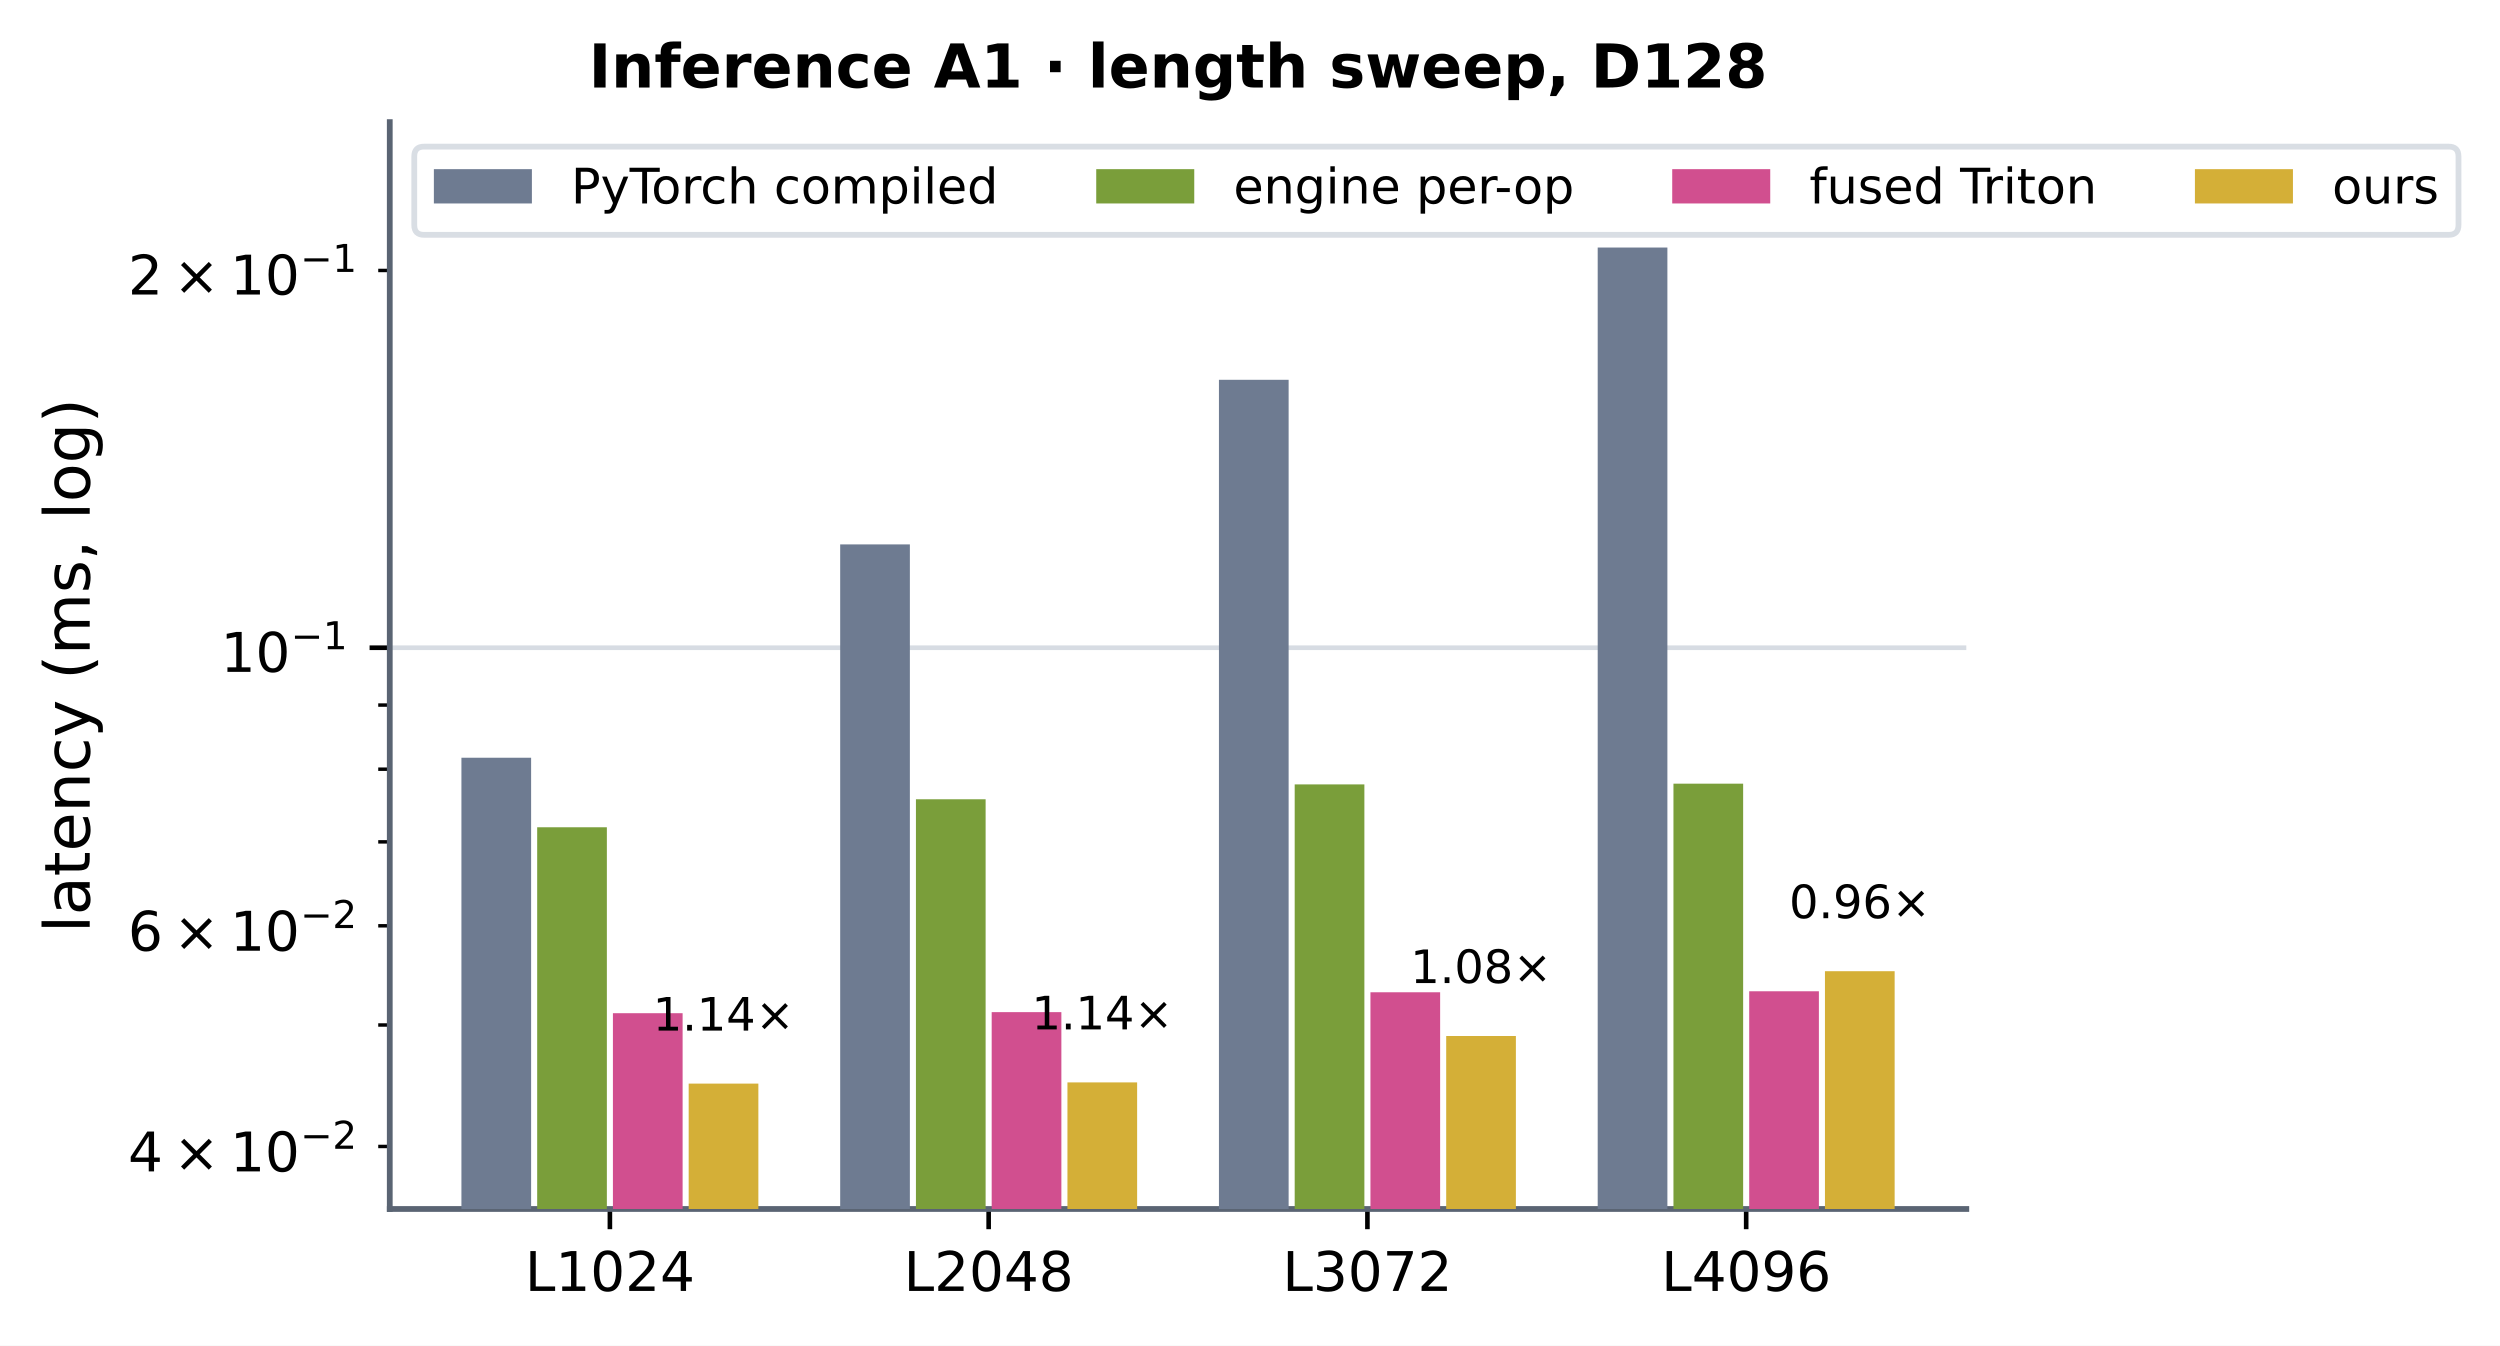
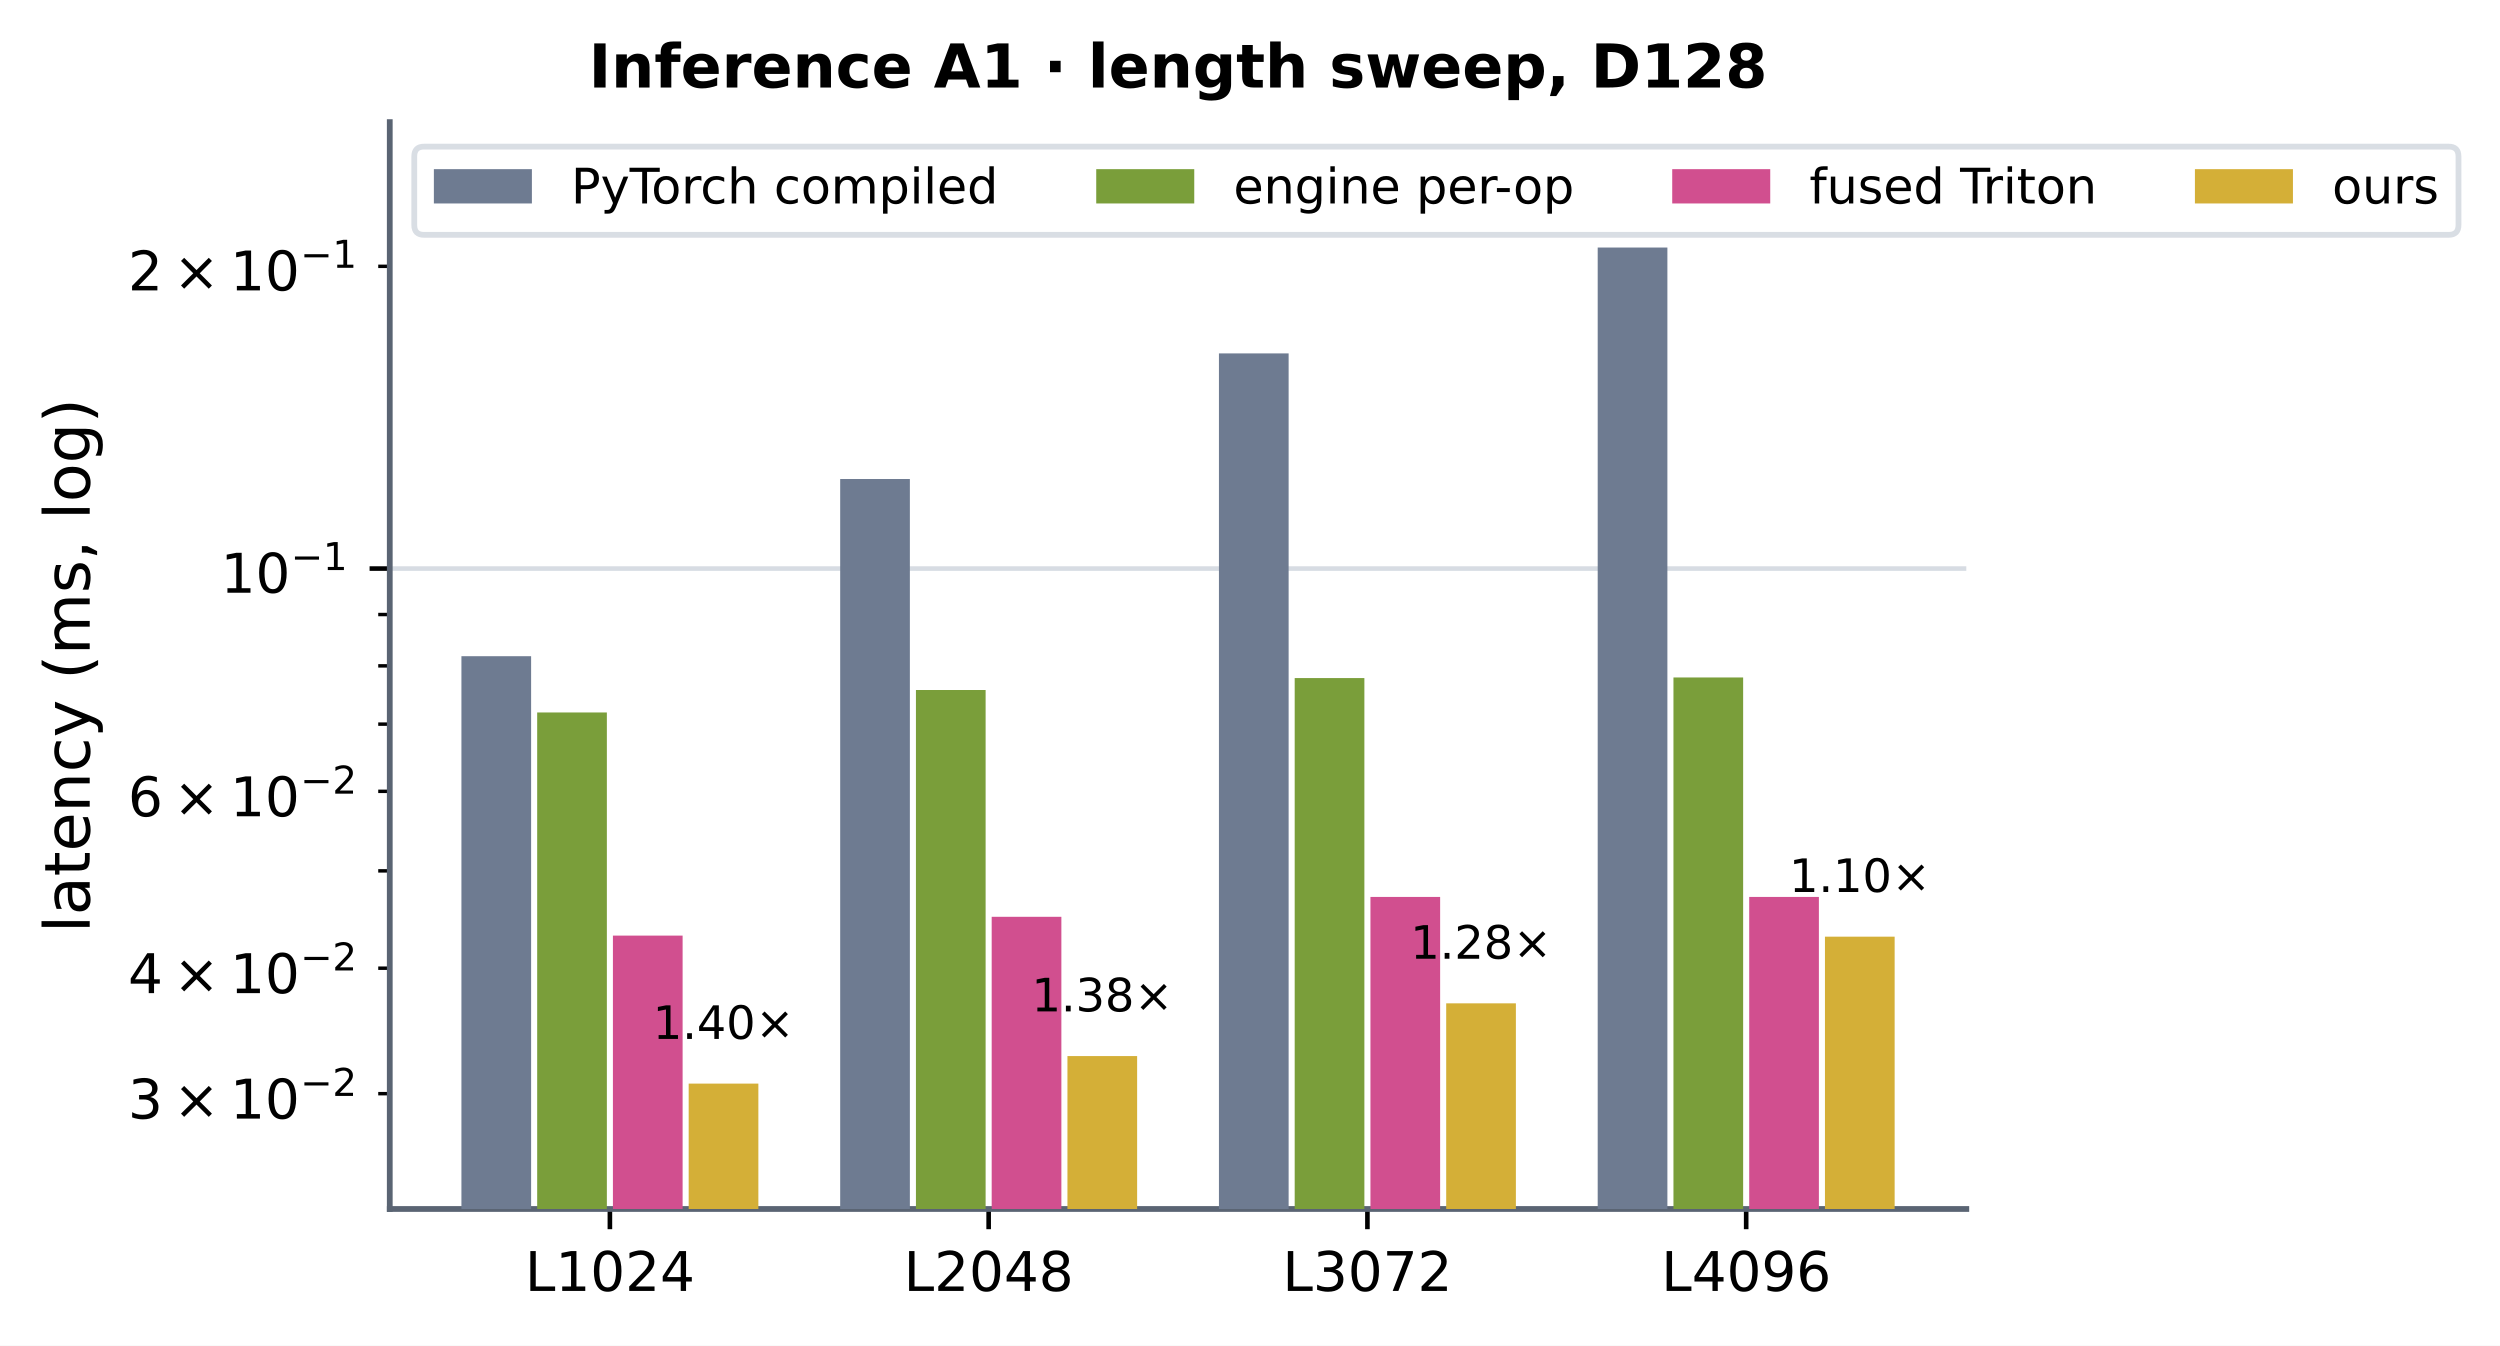
<svg xmlns="http://www.w3.org/2000/svg" xmlns:xlink="http://www.w3.org/1999/xlink" width="433.574pt" height="233.374pt" viewBox="0 0 433.574 233.374" version="1.1">
  <defs>
    <style type="text/css">*{stroke-linejoin: round; stroke-linecap: butt}</style>
  </defs>
  <g id="figure_1">
    <g id="patch_1">
      <path d="M 0 233.374  L 433.574 233.374  L 433.574 0  L 0 0  z " style="fill: #ffffff" />
    </g>
    <g id="axes_1">
      <g id="patch_2">
        <path d="M 67.596 209.674  L 341.016 209.674  L 341.016 21.178  L 67.596 21.178  z " style="fill: #ffffff" />
      </g>
      <g id="matplotlib.axis_1">
        <g id="xtick_1">
          <g id="line2d_1">
            <defs>
-               <path id="m30a654861c" d="M 0 0  L 0 3.5  " style="stroke: #000000; stroke-width: 0.8" />
+               <path id="md473b1dd63" d="M 0 0  L 0 3.5  " style="stroke: #000000; stroke-width: 0.8" />
            </defs>
            <g>
-               <use xlink:href="#m30a654861c" x="105.774" y="209.674" style="stroke: #000000; stroke-width: 0.8" />
+               <use xlink:href="#md473b1dd63" x="105.774" y="209.674" style="stroke: #000000; stroke-width: 0.8" />
            </g>
          </g>
          <g id="text_1">
            <text style="font-size: 9.5px; font-family: 'DejaVu Sans', 'Arial', 'Helvetica', sans-serif; text-anchor: middle" x="105.774" y="223.892" transform="rotate(-0 105.7738 223.8921)">L1024</text>
          </g>
        </g>
        <g id="xtick_2">
          <g id="line2d_2">
            <g>
-               <use xlink:href="#m30a654861c" x="171.462" y="209.674" style="stroke: #000000; stroke-width: 0.8" />
+               <use xlink:href="#md473b1dd63" x="171.462" y="209.674" style="stroke: #000000; stroke-width: 0.8" />
            </g>
          </g>
          <g id="text_2">
            <text style="font-size: 9.5px; font-family: 'DejaVu Sans', 'Arial', 'Helvetica', sans-serif; text-anchor: middle" x="171.462" y="223.892" transform="rotate(-0 171.4618 223.8921)">L2048</text>
          </g>
        </g>
        <g id="xtick_3">
          <g id="line2d_3">
            <g>
-               <use xlink:href="#m30a654861c" x="237.15" y="209.674" style="stroke: #000000; stroke-width: 0.8" />
+               <use xlink:href="#md473b1dd63" x="237.15" y="209.674" style="stroke: #000000; stroke-width: 0.8" />
            </g>
          </g>
          <g id="text_3">
            <text style="font-size: 9.5px; font-family: 'DejaVu Sans', 'Arial', 'Helvetica', sans-serif; text-anchor: middle" x="237.15" y="223.892" transform="rotate(-0 237.1499 223.8921)">L3072</text>
          </g>
        </g>
        <g id="xtick_4">
          <g id="line2d_4">
            <g>
-               <use xlink:href="#m30a654861c" x="302.838" y="209.674" style="stroke: #000000; stroke-width: 0.8" />
+               <use xlink:href="#md473b1dd63" x="302.838" y="209.674" style="stroke: #000000; stroke-width: 0.8" />
            </g>
          </g>
          <g id="text_4">
            <text style="font-size: 9.5px; font-family: 'DejaVu Sans', 'Arial', 'Helvetica', sans-serif; text-anchor: middle" x="302.838" y="223.892" transform="rotate(-0 302.838 223.8921)">L4096</text>
          </g>
        </g>
      </g>
      <g id="matplotlib.axis_2">
        <g id="ytick_1">
          <g id="line2d_5">
-             <path d="M 67.596 112.336  L 341.016 112.336  " clip-path="url(#pdc34946170)" style="fill: none; stroke: #d7dce3; stroke-width: 0.8; stroke-linecap: square" />
+             <path d="M 67.596 98.609  L 341.016 98.609  " clip-path="url(#p143e3b58af)" style="fill: none; stroke: #d7dce3; stroke-width: 0.8; stroke-linecap: square" />
          </g>
          <g id="line2d_6">
            <defs>
-               <path id="m46f9f7d653" d="M 0 0  L -3.5 0  " style="stroke: #000000; stroke-width: 0.8" />
+               <path id="mf882f618ed" d="M 0 0  L -3.5 0  " style="stroke: #000000; stroke-width: 0.8" />
            </defs>
            <g>
-               <use xlink:href="#m46f9f7d653" x="67.596" y="112.336" style="stroke: #000000; stroke-width: 0.8" />
+               <use xlink:href="#mf882f618ed" x="67.596" y="98.609" style="stroke: #000000; stroke-width: 0.8" />
            </g>
          </g>
          <g id="text_5">
-             <g transform="translate(38.27086 116.753)">
+             <g transform="translate(38.27086 103.0268)">
              <text>
                <tspan x="0" y="-0.231" style="font-size: 9.5px; font-family: 'DejaVu Sans'">1</tspan>
                <tspan x="6.044" y="-0.231" style="font-size: 9.5px; font-family: 'DejaVu Sans'">0</tspan>
                <tspan x="12.179" y="-4.155" style="font-size: 6.65px; font-family: 'DejaVu Sans'">−</tspan>
                <tspan x="17.751" y="-4.155" style="font-size: 6.65px; font-family: 'DejaVu Sans'">1</tspan>
              </text>
            </g>
          </g>
        </g>
        <g id="ytick_2">
          <g id="line2d_7">
            <defs>
-               <path id="m0056d17bb5" d="M 0 0  L -2 0  " style="stroke: #000000; stroke-width: 0.6" />
+               <path id="m1b6db59a4b" d="M 0 0  L -2 0  " style="stroke: #000000; stroke-width: 0.6" />
            </defs>
            <g>
-               <use xlink:href="#m0056d17bb5" x="67.596" y="198.834" style="stroke: #000000; stroke-width: 0.6" />
+               <use xlink:href="#m1b6db59a4b" x="67.596" y="189.669" style="stroke: #000000; stroke-width: 0.6" />
            </g>
          </g>
          <g id="text_6">
-             <g transform="translate(22.20086 203.2986)">
+             <g transform="translate(22.20086 194.1343)">
+               <text>
+                 <tspan x="0" y="-0.144" style="font-size: 9.5px; font-family: 'DejaVu Sans'">3</tspan>
+                 <tspan x="7.895" y="-0.144" style="font-size: 9.5px; font-family: 'DejaVu Sans'">×</tspan>
+                 <tspan x="17.706" y="-0.144" style="font-size: 9.5px; font-family: 'DejaVu Sans'">1</tspan>
+                 <tspan x="23.75" y="-0.144" style="font-size: 9.5px; font-family: 'DejaVu Sans'">0</tspan>
+                 <tspan x="29.885" y="-4.067" style="font-size: 6.65px; font-family: 'DejaVu Sans'">−</tspan>
+                 <tspan x="35.457" y="-4.067" style="font-size: 6.65px; font-family: 'DejaVu Sans'">2</tspan>
+               </text>
+             </g>
+           </g>
+         </g>
+         <g id="ytick_3">
+           <g id="line2d_8">
+             <g>
+               <use xlink:href="#m1b6db59a4b" x="67.596" y="167.911" style="stroke: #000000; stroke-width: 0.6" />
+             </g>
+           </g>
+           <g id="text_7">
+             <g transform="translate(22.20086 172.3761)">
              <text>
                <tspan x="0" y="-0.144" style="font-size: 9.5px; font-family: 'DejaVu Sans'">4</tspan>
                <tspan x="7.895" y="-0.144" style="font-size: 9.5px; font-family: 'DejaVu Sans'">×</tspan>
                <tspan x="17.706" y="-0.144" style="font-size: 9.5px; font-family: 'DejaVu Sans'">1</tspan>
                <tspan x="23.75" y="-0.144" style="font-size: 9.5px; font-family: 'DejaVu Sans'">0</tspan>
                <tspan x="29.885" y="-4.067" style="font-size: 6.65px; font-family: 'DejaVu Sans'">−</tspan>
                <tspan x="35.457" y="-4.067" style="font-size: 6.65px; font-family: 'DejaVu Sans'">2</tspan>
              </text>
            </g>
          </g>
        </g>
-         <g id="ytick_3">
-           <g id="line2d_8">
-             <g>
-               <use xlink:href="#m0056d17bb5" x="67.596" y="177.769" style="stroke: #000000; stroke-width: 0.6" />
-             </g>
-           </g>
-         </g>
        <g id="ytick_4">
          <g id="line2d_9">
            <g>
-               <use xlink:href="#m0056d17bb5" x="67.596" y="160.558" style="stroke: #000000; stroke-width: 0.6" />
-             </g>
-           </g>
-           <g id="text_7">
-             <g transform="translate(22.20086 165.0226)">
+               <use xlink:href="#m1b6db59a4b" x="67.596" y="151.034" style="stroke: #000000; stroke-width: 0.6" />
+             </g>
+           </g>
+         </g>
+         <g id="ytick_5">
+           <g id="line2d_10">
+             <g>
+               <use xlink:href="#m1b6db59a4b" x="67.596" y="137.245" style="stroke: #000000; stroke-width: 0.6" />
+             </g>
+           </g>
+           <g id="text_8">
+             <g transform="translate(22.20086 141.7096)">
              <text>
                <tspan x="0" y="-0.144" style="font-size: 9.5px; font-family: 'DejaVu Sans'">6</tspan>
                <tspan x="7.895" y="-0.144" style="font-size: 9.5px; font-family: 'DejaVu Sans'">×</tspan>
                <tspan x="17.706" y="-0.144" style="font-size: 9.5px; font-family: 'DejaVu Sans'">1</tspan>
                <tspan x="23.75" y="-0.144" style="font-size: 9.5px; font-family: 'DejaVu Sans'">0</tspan>
                <tspan x="29.885" y="-4.067" style="font-size: 6.65px; font-family: 'DejaVu Sans'">−</tspan>
                <tspan x="35.457" y="-4.067" style="font-size: 6.65px; font-family: 'DejaVu Sans'">2</tspan>
              </text>
            </g>
          </g>
        </g>
-         <g id="ytick_5">
-           <g id="line2d_10">
-             <g>
-               <use xlink:href="#m0056d17bb5" x="67.596" y="146.006" style="stroke: #000000; stroke-width: 0.6" />
-             </g>
-           </g>
-         </g>
        <g id="ytick_6">
          <g id="line2d_11">
            <g>
-               <use xlink:href="#m0056d17bb5" x="67.596" y="133.4" style="stroke: #000000; stroke-width: 0.6" />
+               <use xlink:href="#m1b6db59a4b" x="67.596" y="125.586" style="stroke: #000000; stroke-width: 0.6" />
            </g>
          </g>
        </g>
        <g id="ytick_7">
          <g id="line2d_12">
            <g>
-               <use xlink:href="#m0056d17bb5" x="67.596" y="122.282" style="stroke: #000000; stroke-width: 0.6" />
+               <use xlink:href="#m1b6db59a4b" x="67.596" y="115.486" style="stroke: #000000; stroke-width: 0.6" />
            </g>
          </g>
        </g>
        <g id="ytick_8">
          <g id="line2d_13">
            <g>
-               <use xlink:href="#m0056d17bb5" x="67.596" y="46.902" style="stroke: #000000; stroke-width: 0.6" />
-             </g>
-           </g>
-           <g id="text_8">
-             <g transform="translate(22.20086 51.31976)">
+               <use xlink:href="#m1b6db59a4b" x="67.596" y="106.578" style="stroke: #000000; stroke-width: 0.6" />
+             </g>
+           </g>
+         </g>
+         <g id="ytick_9">
+           <g id="line2d_14">
+             <g>
+               <use xlink:href="#m1b6db59a4b" x="67.596" y="46.185" style="stroke: #000000; stroke-width: 0.6" />
+             </g>
+           </g>
+           <g id="text_9">
+             <g transform="translate(22.20086 50.60211)">
              <text>
                <tspan x="0" y="-0.231" style="font-size: 9.5px; font-family: 'DejaVu Sans'">2</tspan>
                <tspan x="7.895" y="-0.231" style="font-size: 9.5px; font-family: 'DejaVu Sans'">×</tspan>
                <tspan x="17.706" y="-0.231" style="font-size: 9.5px; font-family: 'DejaVu Sans'">1</tspan>
                <tspan x="23.75" y="-0.231" style="font-size: 9.5px; font-family: 'DejaVu Sans'">0</tspan>
                <tspan x="29.885" y="-4.155" style="font-size: 6.65px; font-family: 'DejaVu Sans'">−</tspan>
                <tspan x="35.457" y="-4.155" style="font-size: 6.65px; font-family: 'DejaVu Sans'">1</tspan>
              </text>
            </g>
          </g>
        </g>
-         <g id="text_9">
+         <g id="text_10">
          <text style="font-size: 11px; font-family: 'DejaVu Sans', 'Arial', 'Helvetica', sans-serif; text-anchor: middle" x="15.558" y="115.426" transform="rotate(-90 15.55828 115.4264)">latency (ms, log)</text>
        </g>
      </g>
      <g id="patch_3">
        <path d="M 67.596 209.674  L 67.596 21.178  " style="fill: none; stroke: #5a6473; stroke-linejoin: miter; stroke-linecap: square" />
      </g>
      <g id="patch_4">
        <path d="M 67.596 209.674  L 341.016 209.674  " style="fill: none; stroke: #5a6473; stroke-linejoin: miter; stroke-linecap: square" />
      </g>
      <g id="patch_5">
-         <path d="M 80.024 217259.514  L 92.111 217259.514  L 92.111 131.415  L 80.024 131.415  z " clip-path="url(#pdc34946170)" style="fill: #6e7b91" />
+         <path d="M 80.024 174075.666  L 92.111 174075.666  L 92.111 113.803  L 80.024 113.803  z " clip-path="url(#p143e3b58af)" style="fill: #6e7b91" />
      </g>
      <g id="patch_6">
-         <path d="M 145.712 217259.514  L 157.799 217259.514  L 157.799 94.419  L 145.712 94.419  z " clip-path="url(#pdc34946170)" style="fill: #6e7b91" />
+         <path d="M 145.712 174075.666  L 157.799 174075.666  L 157.799 83.075  L 145.712 83.075  z " clip-path="url(#p143e3b58af)" style="fill: #6e7b91" />
      </g>
      <g id="patch_7">
-         <path d="M 211.4 217259.514  L 223.487 217259.514  L 223.487 65.867  L 211.4 65.867  z " clip-path="url(#pdc34946170)" style="fill: #6e7b91" />
+         <path d="M 211.4 174075.666  L 223.487 174075.666  L 223.487 61.286  L 211.4 61.286  z " clip-path="url(#p143e3b58af)" style="fill: #6e7b91" />
      </g>
      <g id="patch_8">
-         <path d="M 277.088 217259.514  L 289.175 217259.514  L 289.175 42.928  L 277.088 42.928  z " clip-path="url(#pdc34946170)" style="fill: #6e7b91" />
+         <path d="M 277.088 174075.666  L 289.175 174075.666  L 289.175 42.928  L 277.088 42.928  z " clip-path="url(#p143e3b58af)" style="fill: #6e7b91" />
      </g>
      <g id="patch_9">
-         <path d="M 93.162 217259.514  L 105.248 217259.514  L 105.248 143.478  L 93.162 143.478  z " clip-path="url(#pdc34946170)" style="fill: #7a9e3a" />
+         <path d="M 93.162 174075.666  L 105.248 174075.666  L 105.248 123.56  L 93.162 123.56  z " clip-path="url(#p143e3b58af)" style="fill: #7a9e3a" />
      </g>
      <g id="patch_10">
-         <path d="M 158.85 217259.514  L 170.936 217259.514  L 170.936 138.616  L 158.85 138.616  z " clip-path="url(#pdc34946170)" style="fill: #7a9e3a" />
+         <path d="M 158.85 174075.666  L 170.936 174075.666  L 170.936 119.665  L 158.85 119.665  z " clip-path="url(#p143e3b58af)" style="fill: #7a9e3a" />
      </g>
      <g id="patch_11">
-         <path d="M 224.538 217259.514  L 236.624 217259.514  L 236.624 136.033  L 224.538 136.033  z " clip-path="url(#pdc34946170)" style="fill: #7a9e3a" />
+         <path d="M 224.538 174075.666  L 236.624 174075.666  L 236.624 117.595  L 224.538 117.595  z " clip-path="url(#p143e3b58af)" style="fill: #7a9e3a" />
      </g>
      <g id="patch_12">
-         <path d="M 290.226 217259.514  L 302.312 217259.514  L 302.312 135.911  L 290.226 135.911  z " clip-path="url(#pdc34946170)" style="fill: #7a9e3a" />
+         <path d="M 290.226 174075.666  L 302.312 174075.666  L 302.312 117.498  L 290.226 117.498  z " clip-path="url(#p143e3b58af)" style="fill: #7a9e3a" />
      </g>
      <g id="patch_13">
-         <path d="M 106.299 217259.514  L 118.386 217259.514  L 118.386 175.714  L 106.299 175.714  z " clip-path="url(#pdc34946170)" style="fill: #d14f8f" />
+         <path d="M 106.299 174075.666  L 118.386 174075.666  L 118.386 162.266  L 106.299 162.266  z " clip-path="url(#p143e3b58af)" style="fill: #d14f8f" />
      </g>
      <g id="patch_14">
-         <path d="M 171.987 217259.514  L 184.074 217259.514  L 184.074 175.53  L 171.987 175.53  z " clip-path="url(#pdc34946170)" style="fill: #d14f8f" />
+         <path d="M 171.987 174075.666  L 184.074 174075.666  L 184.074 159.003  L 171.987 159.003  z " clip-path="url(#p143e3b58af)" style="fill: #d14f8f" />
      </g>
      <g id="patch_15">
-         <path d="M 237.675 217259.514  L 249.762 217259.514  L 249.762 172.09  L 237.675 172.09  z " clip-path="url(#pdc34946170)" style="fill: #d14f8f" />
+         <path d="M 237.675 174075.666  L 249.762 174075.666  L 249.762 155.553  L 237.675 155.553  z " clip-path="url(#p143e3b58af)" style="fill: #d14f8f" />
      </g>
      <g id="patch_16">
-         <path d="M 303.363 217259.514  L 315.45 217259.514  L 315.45 171.913  L 303.363 171.913  z " clip-path="url(#pdc34946170)" style="fill: #d14f8f" />
+         <path d="M 303.363 174075.666  L 315.45 174075.666  L 315.45 155.553  L 303.363 155.553  z " clip-path="url(#p143e3b58af)" style="fill: #d14f8f" />
      </g>
      <g id="patch_17">
-         <path d="M 119.437 217259.514  L 131.523 217259.514  L 131.523 187.925  L 119.437 187.925  z " clip-path="url(#pdc34946170)" style="fill: #d4af37" />
+         <path d="M 119.437 174075.666  L 131.523 174075.666  L 131.523 187.925  L 119.437 187.925  z " clip-path="url(#p143e3b58af)" style="fill: #d4af37" />
      </g>
      <g id="patch_18">
-         <path d="M 185.125 217259.514  L 197.212 217259.514  L 197.212 187.715  L 185.125 187.715  z " clip-path="url(#pdc34946170)" style="fill: #d4af37" />
+         <path d="M 185.125 174075.666  L 197.212 174075.666  L 197.212 183.151  L 185.125 183.151  z " clip-path="url(#p143e3b58af)" style="fill: #d4af37" />
      </g>
      <g id="patch_19">
-         <path d="M 250.813 217259.514  L 262.9 217259.514  L 262.9 179.676  L 250.813 179.676  z " clip-path="url(#pdc34946170)" style="fill: #d4af37" />
+         <path d="M 250.813 174075.666  L 262.9 174075.666  L 262.9 174.012  L 250.813 174.012  z " clip-path="url(#p143e3b58af)" style="fill: #d4af37" />
      </g>
      <g id="patch_20">
-         <path d="M 316.501 217259.514  L 328.588 217259.514  L 328.588 168.429  L 316.501 168.429  z " clip-path="url(#pdc34946170)" style="fill: #d4af37" />
-       </g>
-       <g id="text_10">
+         <path d="M 316.501 174075.666  L 328.588 174075.666  L 328.588 162.441  L 316.501 162.441  z " clip-path="url(#p143e3b58af)" style="fill: #d4af37" />
+       </g>
+       <g id="text_11">
        <text style="font-weight: 700; font-size: 10.5px; font-family: 'DejaVu Sans', 'Arial', 'Helvetica', sans-serif; text-anchor: middle" x="204.306" y="15.178" transform="rotate(-0 204.3059 15.17836)">Inference A1 · length sweep, D128</text>
      </g>
-       <g id="text_11">
-         <text style="font-size: 8px; font-family: 'DejaVu Sans', 'Arial', 'Helvetica', sans-serif; text-anchor: middle" x="125.48" y="178.738" transform="rotate(-0 125.4802 178.7378)">1.14×</text>
-       </g>
      <g id="text_12">
-         <text style="font-size: 8px; font-family: 'DejaVu Sans', 'Arial', 'Helvetica', sans-serif; text-anchor: middle" x="191.168" y="178.528" transform="rotate(-0 191.1682 178.5278)">1.14×</text>
+         <text style="font-size: 8px; font-family: 'DejaVu Sans', 'Arial', 'Helvetica', sans-serif; text-anchor: middle" x="125.48" y="180.182" transform="rotate(-0 125.4802 180.1822)">1.40×</text>
      </g>
      <g id="text_13">
-         <text style="font-size: 8px; font-family: 'DejaVu Sans', 'Arial', 'Helvetica', sans-serif; text-anchor: middle" x="256.856" y="170.489" transform="rotate(-0 256.8563 170.4889)">1.08×</text>
+         <text style="font-size: 8px; font-family: 'DejaVu Sans', 'Arial', 'Helvetica', sans-serif; text-anchor: middle" x="191.168" y="175.409" transform="rotate(-0 191.1682 175.4088)">1.38×</text>
      </g>
      <g id="text_14">
-         <text style="font-size: 8px; font-family: 'DejaVu Sans', 'Arial', 'Helvetica', sans-serif; text-anchor: middle" x="322.544" y="159.242" transform="rotate(-0 322.5444 159.2418)">0.96×</text>
+         <text style="font-size: 8px; font-family: 'DejaVu Sans', 'Arial', 'Helvetica', sans-serif; text-anchor: middle" x="256.856" y="166.27" transform="rotate(-0 256.8563 166.2696)">1.28×</text>
+       </g>
+       <g id="text_15">
+         <text style="font-size: 8px; font-family: 'DejaVu Sans', 'Arial', 'Helvetica', sans-serif; text-anchor: middle" x="322.544" y="154.699" transform="rotate(-0 322.5444 154.6986)">1.10×</text>
      </g>
      <g id="legend_1">
        <g id="patch_21">
          <path d="M 73.546 40.729  L 424.674 40.729  Q 426.374 40.729 426.374 39.029  L 426.374 27.128  Q 426.374 25.428 424.674 25.428  L 73.546 25.428  Q 71.846 25.428 71.846 27.128  L 71.846 39.029  Q 71.846 40.729 73.546 40.729  z " style="fill: #ffffff; opacity: 0.95; stroke: #d7dce3; stroke-linejoin: miter" />
        </g>
        <g id="patch_22">
          <path d="M 75.246 35.287  L 92.246 35.287  L 92.246 29.337  L 75.246 29.337  z " style="fill: #6e7b91" />
        </g>
-         <g id="text_15">
+         <g id="text_16">
          <text style="font-size: 8.5px; font-family: 'DejaVu Sans', 'Arial', 'Helvetica', sans-serif; text-anchor: start" x="99.046" y="35.287" transform="rotate(-0 99.04586 35.28703)">PyTorch compiled</text>
        </g>
        <g id="patch_23">
          <path d="M 190.119 35.287  L 207.119 35.287  L 207.119 29.337  L 190.119 29.337  z " style="fill: #7a9e3a" />
        </g>
-         <g id="text_16">
+         <g id="text_17">
          <text style="font-size: 8.5px; font-family: 'DejaVu Sans', 'Arial', 'Helvetica', sans-serif; text-anchor: start" x="213.919" y="35.287" transform="rotate(-0 213.9194 35.28703)">engine per-op</text>
        </g>
        <g id="patch_24">
          <path d="M 290.012 35.287  L 307.012 35.287  L 307.012 29.337  L 290.012 29.337  z " style="fill: #d14f8f" />
        </g>
-         <g id="text_17">
+         <g id="text_18">
          <text style="font-size: 8.5px; font-family: 'DejaVu Sans', 'Arial', 'Helvetica', sans-serif; text-anchor: start" x="313.812" y="35.287" transform="rotate(-0 313.8116 35.28703)">fused Triton</text>
        </g>
        <g id="patch_25">
          <path d="M 380.664 35.287  L 397.664 35.287  L 397.664 29.337  L 380.664 29.337  z " style="fill: #d4af37" />
        </g>
-         <g id="text_18">
+         <g id="text_19">
          <text style="font-size: 8.5px; font-family: 'DejaVu Sans', 'Arial', 'Helvetica', sans-serif; text-anchor: start" x="404.464" y="35.287" transform="rotate(-0 404.4641 35.28703)">ours</text>
        </g>
      </g>
    </g>
  </g>
  <defs>
-     <clipPath id="pdc34946170">
+     <clipPath id="p143e3b58af">
      <rect x="67.596" y="21.178" width="273.42" height="188.496" />
    </clipPath>
  </defs>
</svg>
